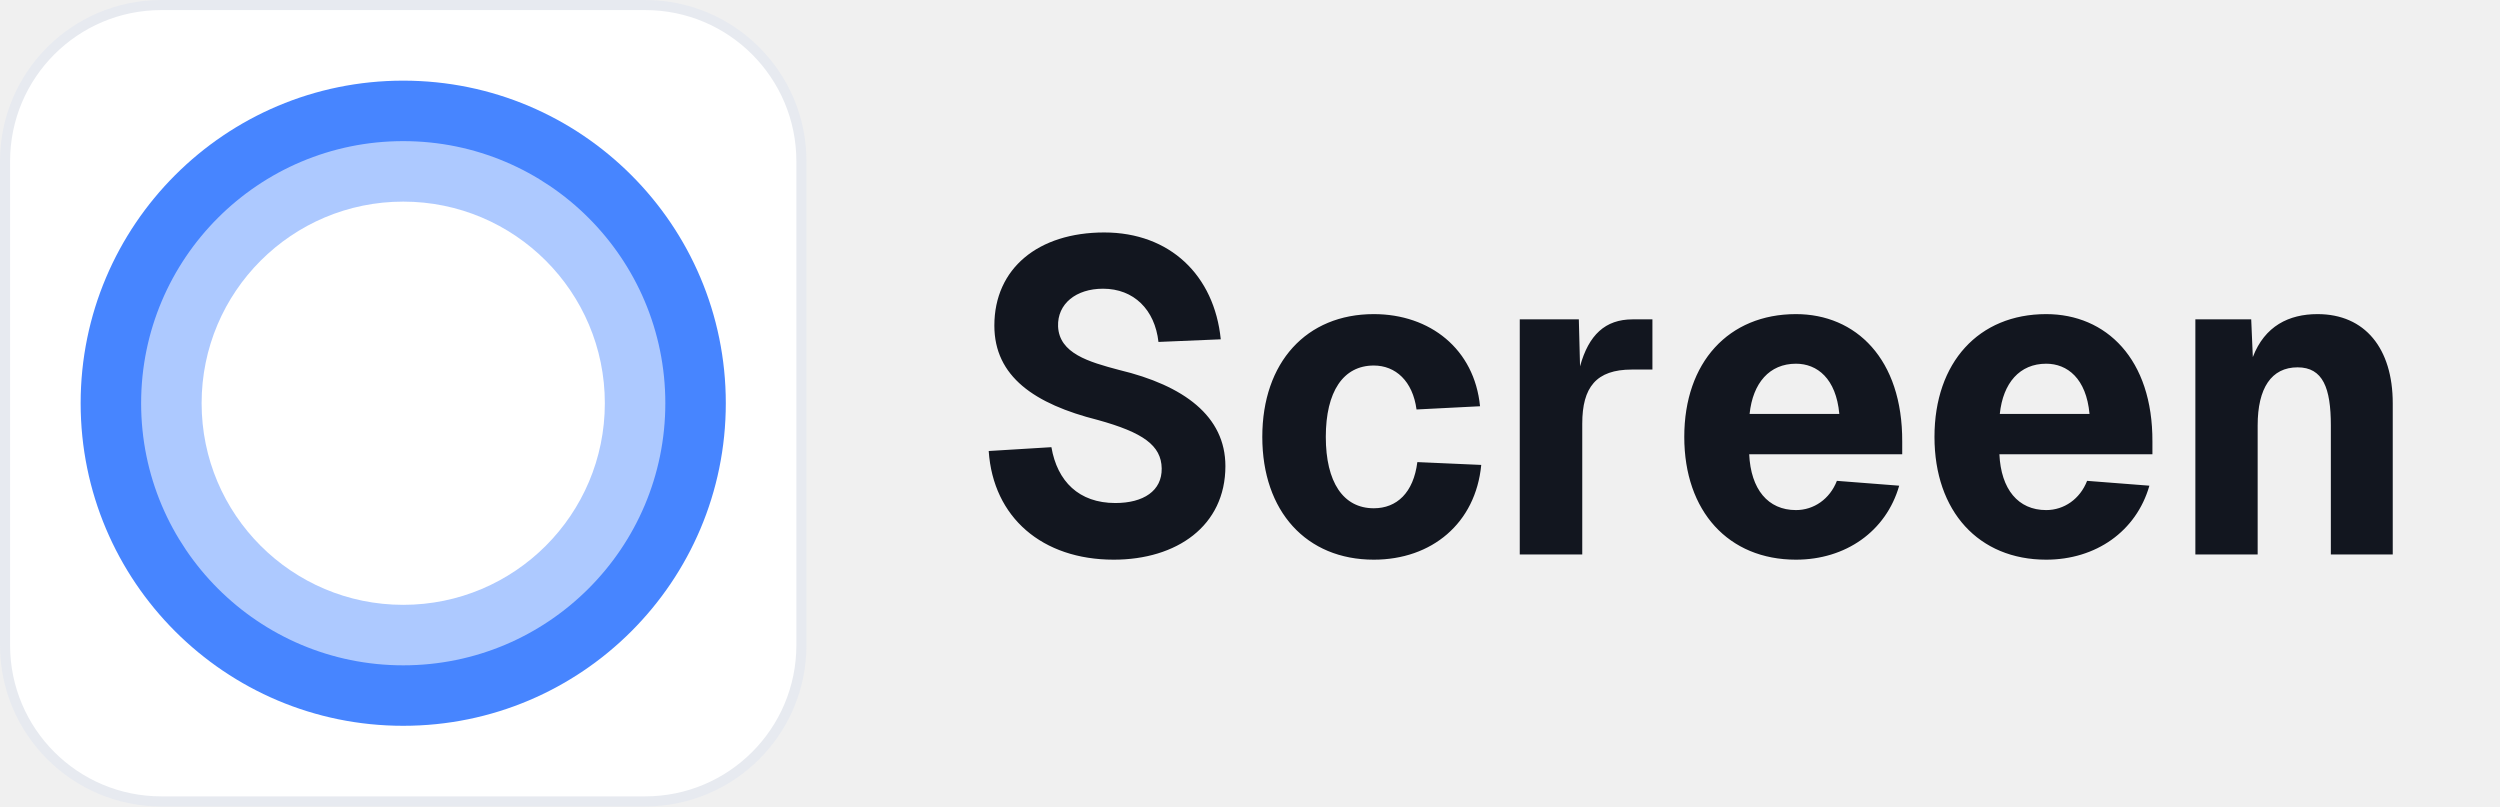
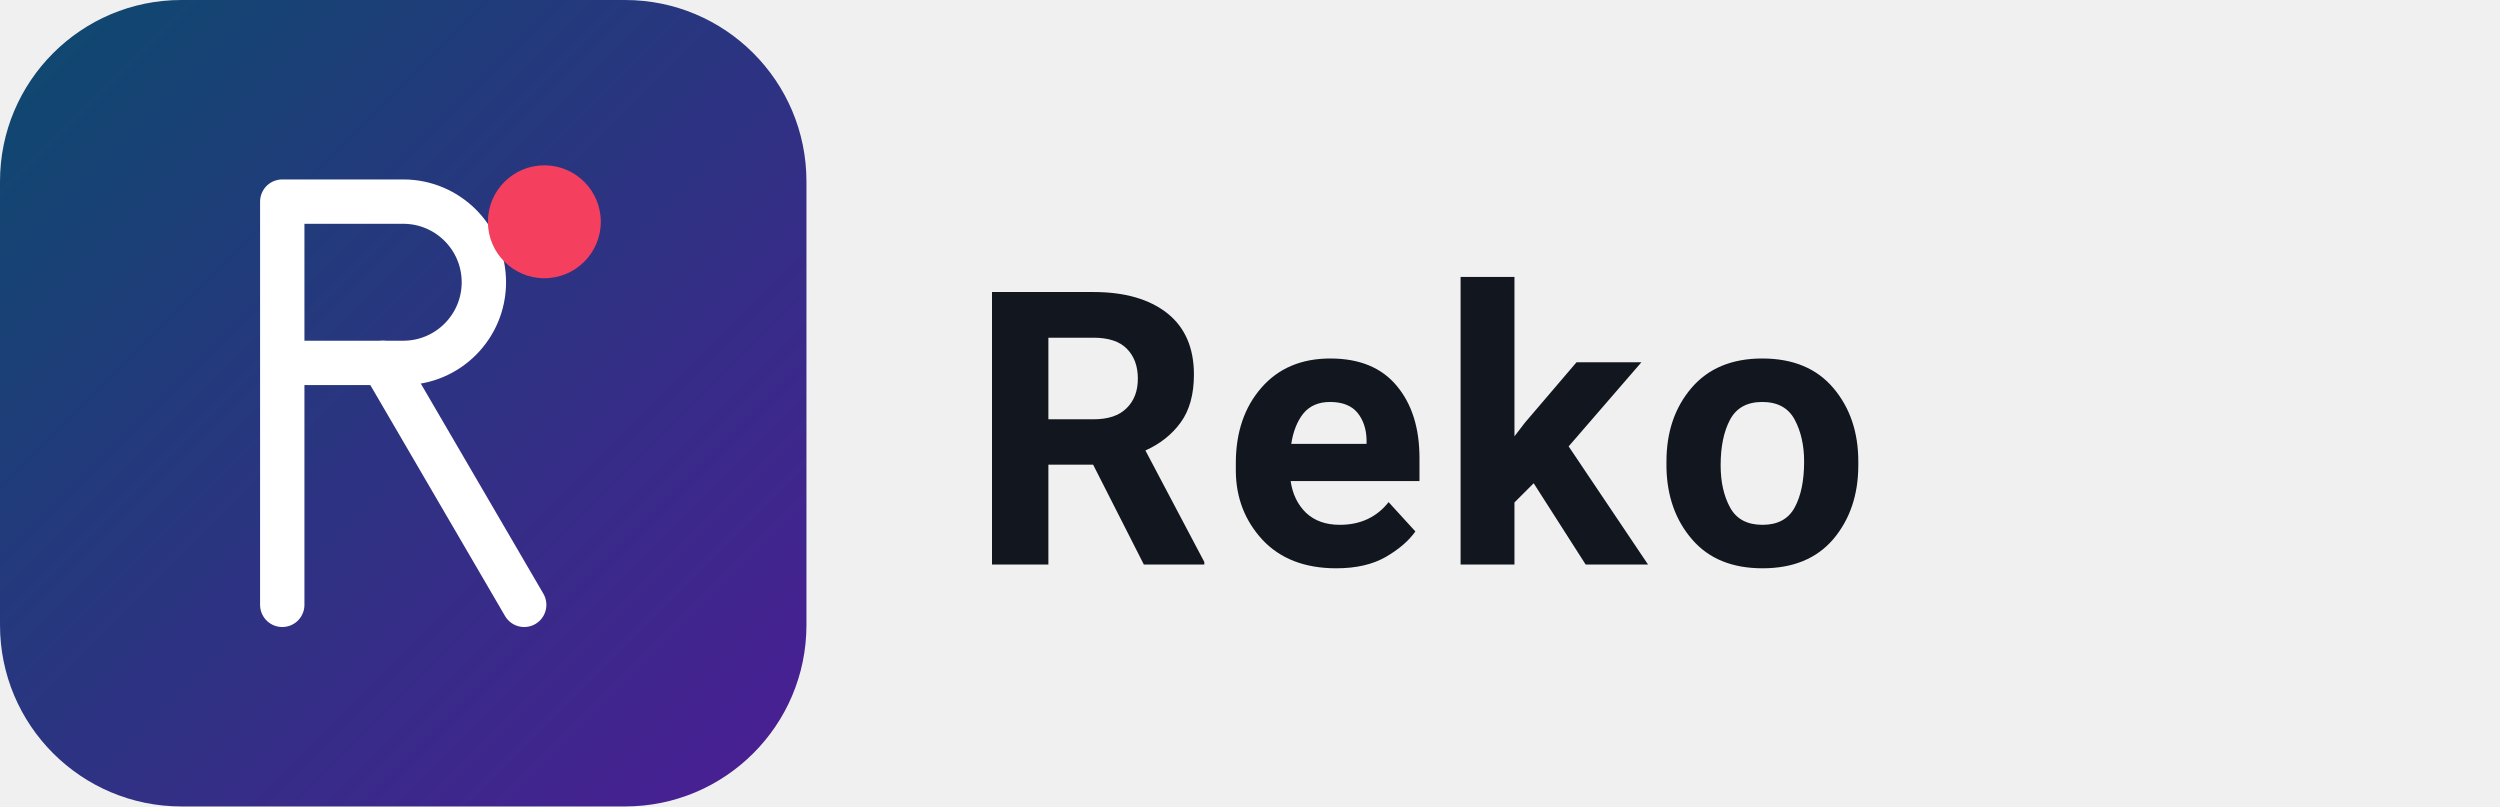
<svg xmlns="http://www.w3.org/2000/svg" width="124" height="40" viewBox="0 0 124 40" fill="none">
-   <rect x="0.25" y="0.25" width="39.5" height="39.5" rx="7.75" fill="white" />
-   <rect x="0.25" y="0.25" width="39.5" height="39.5" rx="7.75" stroke="#E7EAF0" stroke-width="0.5" />
-   <path d="M20 36C28.837 36 36 28.837 36 20C36 11.164 28.837 4 20 4C11.164 4 4 11.164 4 20C4 28.837 11.164 36 20 36Z" fill="#4785FF" />
-   <path d="M20 33C27.18 33 33 27.18 33 20C33 12.82 27.18 7 20 7C12.82 7 7 12.82 7 20C7 27.18 12.82 33 20 33Z" fill="#ADC9FF" />
-   <path d="M20 30C25.523 30 30 25.523 30 20C30 14.477 25.523 10 20 10C14.477 10 10 14.477 10 20C10 25.523 14.477 30 20 30Z" fill="white" />
-   <path d="M52.15 22.18 49.04 22.37C49.26 25.67 51.7 27.76 55.24 27.76C58.36 27.76 60.78 26.09 60.78 23.12C60.78 20.64 58.72 19.12 55.51 18.35C54 17.95 52.54 17.53 52.48 16.19C52.44 15.07 53.37 14.32 54.71 14.32C56.24 14.32 57.28 15.36 57.46 16.96L60.55 16.83C60.23 13.66 58.03 11.53 54.77 11.53C51.5 11.53 49.32 13.31 49.32 16.15C49.32 18.68 51.32 20.04 54.45 20.83C56.69 21.45 57.6 22.09 57.62 23.23C57.64 24.35 56.71 24.95 55.32 24.95C53.51 24.95 52.44 23.87 52.15 22.18ZM70.26 20.31 73.41 20.15C73.13 17.31 70.93 15.58 68.14 15.58C64.8 15.58 62.61 17.97 62.61 21.67C62.61 25.37 64.8 27.76 68.14 27.76C71.01 27.76 73.19 25.96 73.47 23.06L70.3 22.92C70.11 24.44 69.28 25.21 68.14 25.21C66.62 25.21 65.76 23.91 65.76 21.67C65.76 19.43 66.62 18.13 68.14 18.13C69.22 18.13 70.07 18.9 70.26 20.31ZM75.38 15.84V27.5H78.48V21.01C78.48 19.21 79.17 18.33 80.94 18.33H81.96V15.84H80.98C79.62 15.84 78.8 16.61 78.37 18.17L78.31 15.84ZM83.54 21.67C83.54 25.37 85.74 27.76 89.08 27.76C91.54 27.76 93.55 26.36 94.2 24.09L91.11 23.85C90.76 24.75 89.97 25.3 89.08 25.3C87.69 25.3 86.84 24.27 86.76 22.53H94.35V21.91C94.37 17.8 92.05 15.58 89.08 15.58C85.74 15.58 83.54 17.97 83.54 21.67ZM86.78 20.53C86.94 18.99 87.77 18.04 89.08 18.04C90.13 18.04 91.07 18.77 91.23 20.53ZM95.95 21.67C95.95 25.37 98.15 27.76 101.49 27.76C103.95 27.76 105.96 26.36 106.61 24.09L103.52 23.85C103.17 24.75 102.38 25.3 101.49 25.3C100.1 25.3 99.25 24.27 99.17 22.53H106.76V21.91C106.78 17.8 104.46 15.58 101.49 15.58C98.15 15.58 95.95 17.97 95.95 21.67ZM99.19 20.53C99.35 18.99 100.18 18.04 101.49 18.04C102.54 18.04 103.48 18.77 103.64 20.53ZM108.89 15.84V27.5H111.98V21.1C111.98 19.25 112.66 18.22 113.96 18.22C115.22 18.22 115.61 19.25 115.61 21.1V27.5H118.68V20C118.68 17.29 117.31 15.58 114.95 15.58C113.53 15.58 112.33 16.17 111.74 17.71L111.66 15.84Z" fill="#12161F" />
+   <defs>
+     <linearGradient id="reko-bg-full" x1="0" y1="0" x2="40" y2="40" gradientUnits="userSpaceOnUse">
+       <stop offset="0%" stop-color="#0C4A6E" />
+       <stop offset="100%" stop-color="#4C1D95" />
+     </linearGradient>
+   </defs>
+   <rect width="40" height="40" rx="9" fill="url(#reko-bg-full)" />
+   <path d="M14 30V10H20C22.209 10 24 11.791 24 14V14C24 16.209 22.209 18 20 18H14" stroke="white" stroke-width="2.2" stroke-linecap="round" stroke-linejoin="round" />
+   <path d="M19 18L26 30" stroke="white" stroke-width="2.2" stroke-linecap="round" />
+   <circle cx="27" cy="11" r="2.8" fill="#F43F5E" />
+   <text x="48" y="28" font-family="system-ui, -apple-system, 'Segoe UI', Roboto, Helvetica, Arial, sans-serif" font-size="19" font-weight="600" letter-spacing="0.5" fill="#12161F">Reko</text>
</svg>
